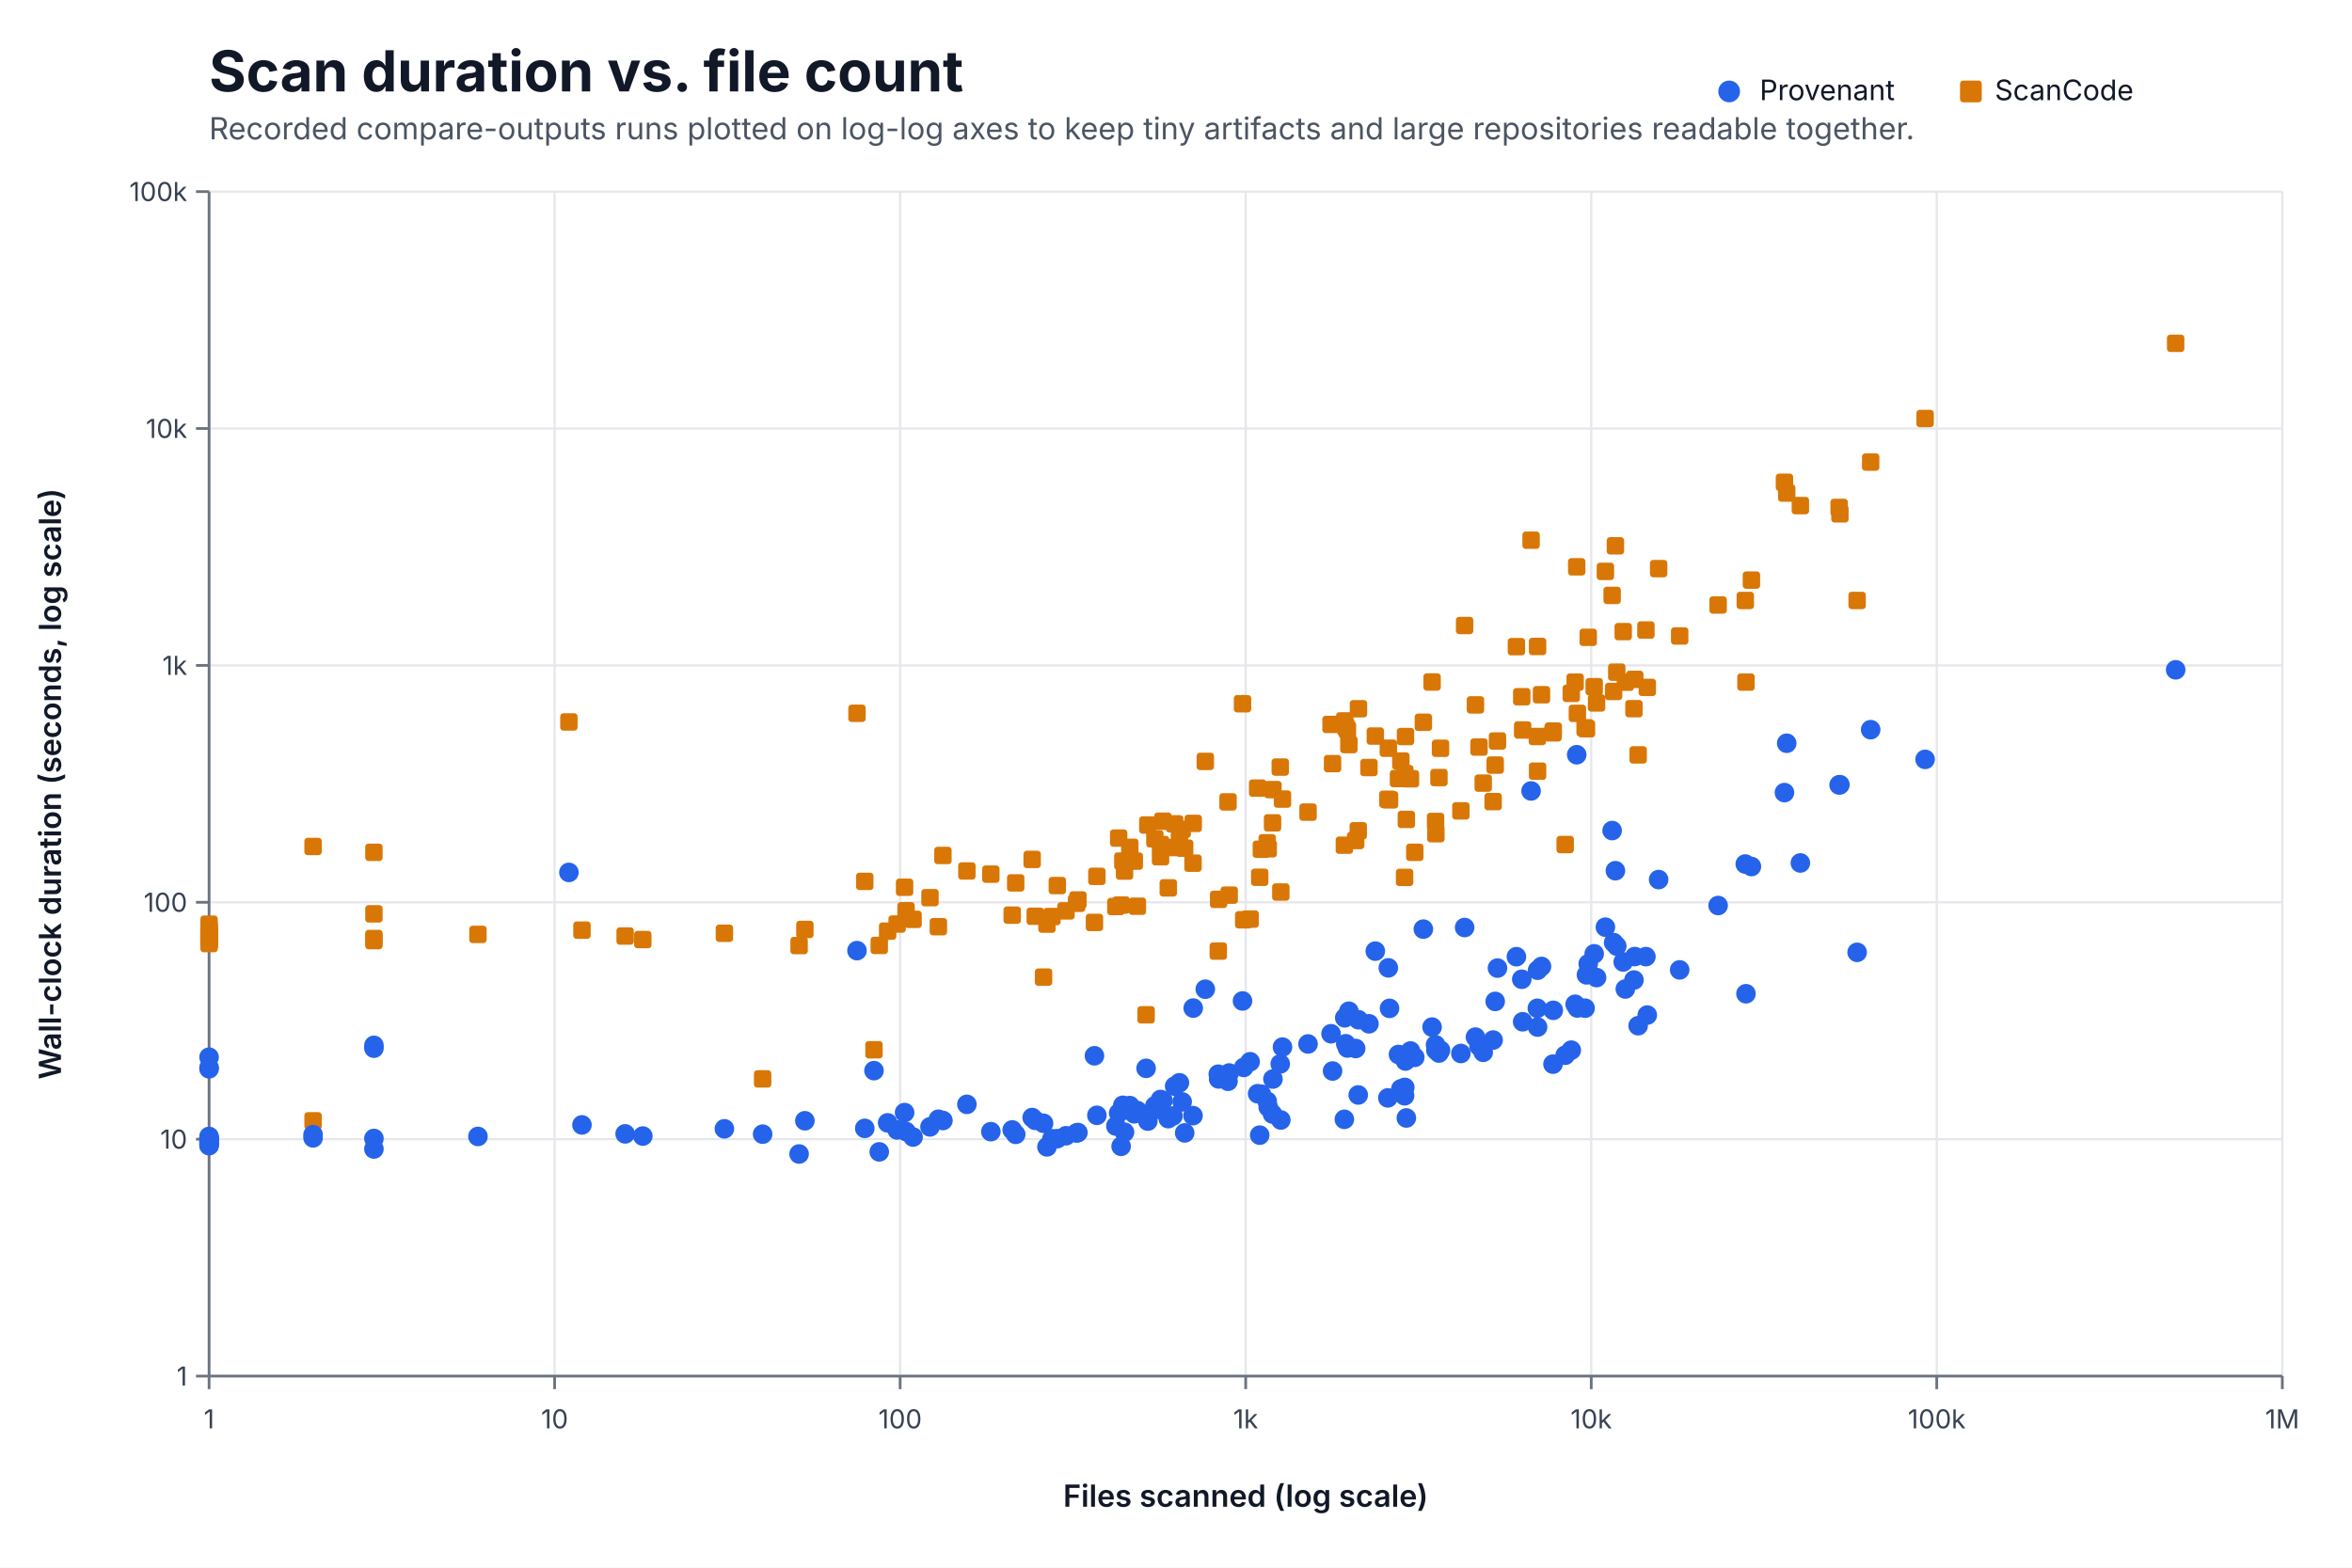
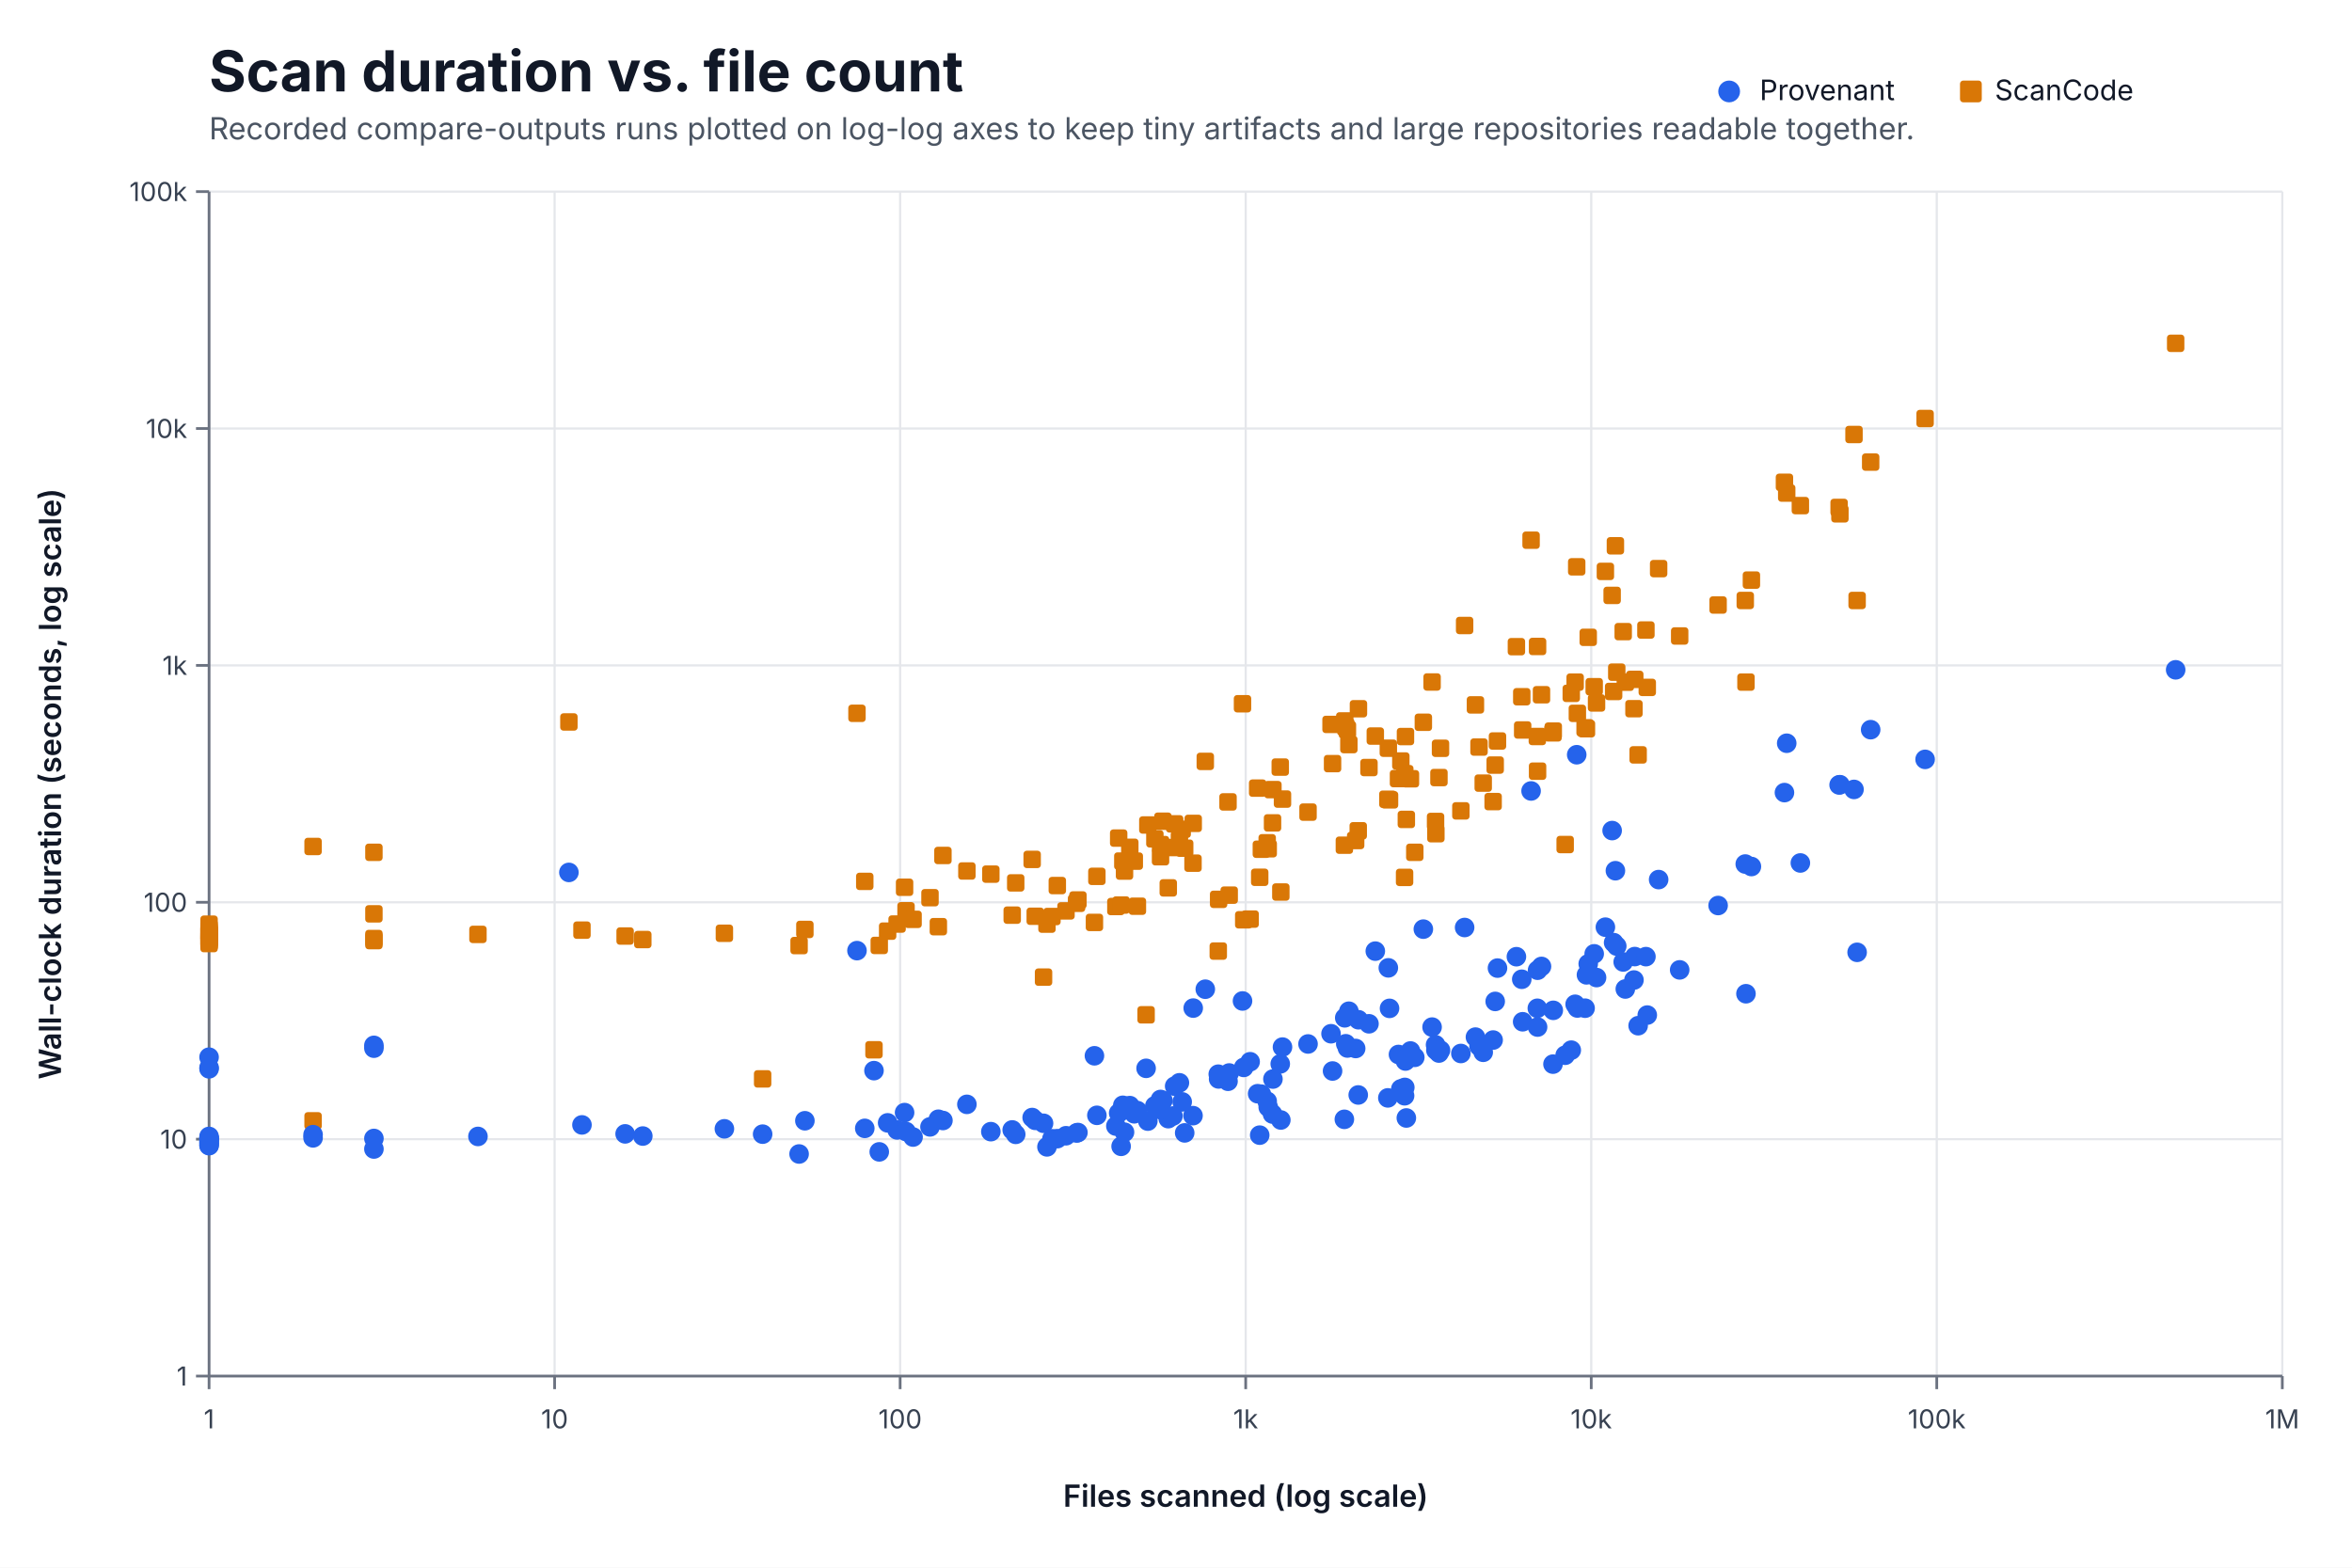
<svg xmlns="http://www.w3.org/2000/svg" width="1080" height="720" viewBox="0 0 1080 720" role="img" aria-labelledby="title desc">
  <style>
    text { font-family: -apple-system, BlinkMacSystemFont, "Segoe UI", sans-serif; fill: #111827; }
    .title { font-size: 26px; font-weight: 700; }
    .subtitle { font-size: 14px; fill: #4b5563; }
    .axis-label { font-size: 14px; font-weight: 600; }
    .tick { font-size: 12px; fill: #374151; }
    .grid { stroke: #e5e7eb; stroke-width: 1; }
    .axis { stroke: #6b7280; stroke-width: 1.25; }
    .legend-label { font-size: 13px; }
  </style>
  <rect x="0" y="0" width="1080" height="720" fill="white" />
  <text class="title" x="96" y="42">Scan duration vs. file count</text>
  <text class="subtitle" x="96" y="64">Recorded compare-outputs runs plotted on log-log axes to keep tiny artifacts and large repositories readable together.</text>
  <line class="grid" x1="96.00" y1="632.00" x2="1048.00" y2="632.00" />
  <line class="grid" x1="96.00" y1="523.20" x2="1048.00" y2="523.20" />
  <line class="grid" x1="96.00" y1="414.40" x2="1048.00" y2="414.40" />
  <line class="grid" x1="96.00" y1="305.60" x2="1048.00" y2="305.60" />
  <line class="grid" x1="96.00" y1="196.80" x2="1048.00" y2="196.80" />
  <line class="grid" x1="96.00" y1="88.00" x2="1048.00" y2="88.00" />
  <line class="grid" x1="96.00" y1="88.00" x2="96.00" y2="632.00" />
  <line class="grid" x1="254.67" y1="88.00" x2="254.67" y2="632.00" />
  <line class="grid" x1="413.33" y1="88.00" x2="413.33" y2="632.00" />
  <line class="grid" x1="572.00" y1="88.00" x2="572.00" y2="632.00" />
  <line class="grid" x1="730.67" y1="88.00" x2="730.67" y2="632.00" />
  <line class="grid" x1="889.33" y1="88.00" x2="889.33" y2="632.00" />
  <line class="grid" x1="1048.00" y1="88.00" x2="1048.00" y2="632.00" />
  <line class="axis" x1="96.00" y1="632.00" x2="1048.00" y2="632.00" />
  <line class="axis" x1="96.00" y1="88.00" x2="96.00" y2="632.00" />
  <line class="axis" x1="96.00" y1="632.00" x2="96.00" y2="638.00" />
  <text class="tick" x="96.00" y="656.00" text-anchor="middle">1</text>
  <line class="axis" x1="254.67" y1="632.00" x2="254.67" y2="638.00" />
  <text class="tick" x="254.67" y="656.00" text-anchor="middle">10</text>
  <line class="axis" x1="413.33" y1="632.00" x2="413.33" y2="638.00" />
  <text class="tick" x="413.33" y="656.00" text-anchor="middle">100</text>
  <line class="axis" x1="572.00" y1="632.00" x2="572.00" y2="638.00" />
  <text class="tick" x="572.00" y="656.00" text-anchor="middle">1k</text>
  <line class="axis" x1="730.67" y1="632.00" x2="730.67" y2="638.00" />
  <text class="tick" x="730.67" y="656.00" text-anchor="middle">10k</text>
  <line class="axis" x1="889.33" y1="632.00" x2="889.33" y2="638.00" />
  <text class="tick" x="889.33" y="656.00" text-anchor="middle">100k</text>
  <line class="axis" x1="1048.00" y1="632.00" x2="1048.00" y2="638.00" />
  <text class="tick" x="1048.00" y="656.00" text-anchor="middle">1M</text>
  <line class="axis" x1="90.00" y1="632.00" x2="96.00" y2="632.00" />
  <text class="tick" x="86.00" y="632.00" text-anchor="end" dominant-baseline="middle">1</text>
  <line class="axis" x1="90.00" y1="523.20" x2="96.00" y2="523.20" />
  <text class="tick" x="86.00" y="523.20" text-anchor="end" dominant-baseline="middle">10</text>
  <line class="axis" x1="90.00" y1="414.40" x2="96.00" y2="414.40" />
  <text class="tick" x="86.00" y="414.40" text-anchor="end" dominant-baseline="middle">100</text>
  <line class="axis" x1="90.00" y1="305.60" x2="96.00" y2="305.60" />
  <text class="tick" x="86.00" y="305.60" text-anchor="end" dominant-baseline="middle">1k</text>
  <line class="axis" x1="90.00" y1="196.80" x2="96.00" y2="196.80" />
  <text class="tick" x="86.00" y="196.80" text-anchor="end" dominant-baseline="middle">10k</text>
  <line class="axis" x1="90.00" y1="88.00" x2="96.00" y2="88.00" />
  <text class="tick" x="86.00" y="88.00" text-anchor="end" dominant-baseline="middle">100k</text>
  <text class="axis-label" x="572.00" y="692.00" text-anchor="middle">Files scanned (log scale)</text>
  <text class="axis-label" x="28" y="360.00" transform="rotate(-90 28 360.00)" text-anchor="middle">Wall-clock duration (seconds, log scale)</text>
  <g aria-label="Legend">
    <circle cx="794" cy="42" r="5" fill="#2563eb" />
    <text class="legend-label" x="808" y="46">Provenant</text>
    <rect x="900" y="37" width="10" height="10" fill="#d97706" rx="1.5" />
    <text class="legend-label" x="916" y="46">ScanCode</text>
  </g>
  <g aria-label="ScanCode points">
    <rect x="92.00" y="420.46" width="8" height="8" fill="#d97706" rx="1.5" />
    <rect x="92.00" y="423.47" width="8" height="8" fill="#d97706" rx="1.5" />
    <rect x="92.00" y="425.26" width="8" height="8" fill="#d97706" rx="1.5" />
    <rect x="92.00" y="424.52" width="8" height="8" fill="#d97706" rx="1.5" />
    <rect x="92.00" y="427.27" width="8" height="8" fill="#d97706" rx="1.5" />
    <rect x="92.00" y="422.38" width="8" height="8" fill="#d97706" rx="1.5" />
    <rect x="92.00" y="429.37" width="8" height="8" fill="#d97706" rx="1.5" />
    <rect x="92.00" y="428.44" width="8" height="8" fill="#d97706" rx="1.5" />
    <rect x="92.00" y="427.25" width="8" height="8" fill="#d97706" rx="1.5" />
    <rect x="92.00" y="424.52" width="8" height="8" fill="#d97706" rx="1.5" />
    <rect x="92.00" y="427.69" width="8" height="8" fill="#d97706" rx="1.5" />
    <rect x="92.00" y="424.87" width="8" height="8" fill="#d97706" rx="1.5" />
    <rect x="92.00" y="428.71" width="8" height="8" fill="#d97706" rx="1.5" />
    <rect x="139.76" y="510.78" width="8" height="8" fill="#d97706" rx="1.5" />
    <rect x="139.76" y="384.76" width="8" height="8" fill="#d97706" rx="1.5" />
    <rect x="167.70" y="427.04" width="8" height="8" fill="#d97706" rx="1.5" />
    <rect x="167.70" y="387.45" width="8" height="8" fill="#d97706" rx="1.5" />
    <rect x="167.70" y="427.99" width="8" height="8" fill="#d97706" rx="1.5" />
    <rect x="167.70" y="415.71" width="8" height="8" fill="#d97706" rx="1.5" />
    <rect x="215.47" y="425.14" width="8" height="8" fill="#d97706" rx="1.5" />
    <rect x="257.23" y="327.58" width="8" height="8" fill="#d97706" rx="1.5" />
    <rect x="263.23" y="423.19" width="8" height="8" fill="#d97706" rx="1.5" />
    <rect x="283.05" y="425.90" width="8" height="8" fill="#d97706" rx="1.5" />
    <rect x="291.17" y="427.52" width="8" height="8" fill="#d97706" rx="1.5" />
    <rect x="328.63" y="424.63" width="8" height="8" fill="#d97706" rx="1.5" />
    <rect x="346.19" y="491.51" width="8" height="8" fill="#d97706" rx="1.5" />
    <rect x="362.93" y="430.28" width="8" height="8" fill="#d97706" rx="1.5" />
    <rect x="365.59" y="422.87" width="8" height="8" fill="#d97706" rx="1.5" />
    <rect x="389.51" y="323.61" width="8" height="8" fill="#d97706" rx="1.5" />
    <rect x="393.09" y="400.80" width="8" height="8" fill="#d97706" rx="1.5" />
    <rect x="397.32" y="478.15" width="8" height="8" fill="#d97706" rx="1.5" />
    <rect x="399.74" y="430.21" width="8" height="8" fill="#d97706" rx="1.5" />
    <rect x="403.59" y="423.65" width="8" height="8" fill="#d97706" rx="1.5" />
    <rect x="407.94" y="420.39" width="8" height="8" fill="#d97706" rx="1.5" />
    <rect x="411.37" y="403.50" width="8" height="8" fill="#d97706" rx="1.5" />
    <rect x="412.04" y="414.30" width="8" height="8" fill="#d97706" rx="1.5" />
    <rect x="415.27" y="418.23" width="8" height="8" fill="#d97706" rx="1.5" />
    <rect x="423.04" y="408.29" width="8" height="8" fill="#d97706" rx="1.5" />
    <rect x="426.88" y="421.60" width="8" height="8" fill="#d97706" rx="1.5" />
    <rect x="428.98" y="388.90" width="8" height="8" fill="#d97706" rx="1.5" />
    <rect x="439.98" y="396.02" width="8" height="8" fill="#d97706" rx="1.5" />
    <rect x="450.98" y="397.47" width="8" height="8" fill="#d97706" rx="1.5" />
    <rect x="460.79" y="416.30" width="8" height="8" fill="#d97706" rx="1.5" />
    <rect x="462.40" y="401.49" width="8" height="8" fill="#d97706" rx="1.5" />
    <rect x="469.95" y="390.71" width="8" height="8" fill="#d97706" rx="1.5" />
    <rect x="471.36" y="416.81" width="8" height="8" fill="#d97706" rx="1.5" />
    <rect x="475.18" y="444.77" width="8" height="8" fill="#d97706" rx="1.5" />
    <rect x="476.75" y="420.44" width="8" height="8" fill="#d97706" rx="1.5" />
    <rect x="479.04" y="416.95" width="8" height="8" fill="#d97706" rx="1.5" />
    <rect x="481.50" y="402.72" width="8" height="8" fill="#d97706" rx="1.5" />
    <rect x="485.49" y="414.35" width="8" height="8" fill="#d97706" rx="1.5" />
    <rect x="490.34" y="410.86" width="8" height="8" fill="#d97706" rx="1.5" />
    <rect x="490.97" y="409.34" width="8" height="8" fill="#d97706" rx="1.5" />
    <rect x="498.55" y="419.64" width="8" height="8" fill="#d97706" rx="1.5" />
    <rect x="499.67" y="398.49" width="8" height="8" fill="#d97706" rx="1.5" />
    <rect x="508.39" y="412.34" width="8" height="8" fill="#d97706" rx="1.5" />
    <rect x="509.68" y="380.92" width="8" height="8" fill="#d97706" rx="1.5" />
    <rect x="510.80" y="411.66" width="8" height="8" fill="#d97706" rx="1.5" />
    <rect x="511.58" y="391.47" width="8" height="8" fill="#d97706" rx="1.5" />
    <rect x="512.36" y="396.07" width="8" height="8" fill="#d97706" rx="1.5" />
    <rect x="514.79" y="385.13" width="8" height="8" fill="#d97706" rx="1.5" />
    <rect x="516.85" y="391.50" width="8" height="8" fill="#d97706" rx="1.5" />
    <rect x="518.28" y="412.20" width="8" height="8" fill="#d97706" rx="1.5" />
    <rect x="522.27" y="462.08" width="8" height="8" fill="#d97706" rx="1.5" />
    <rect x="523.07" y="374.90" width="8" height="8" fill="#d97706" rx="1.5" />
    <rect x="526.30" y="381.25" width="8" height="8" fill="#d97706" rx="1.5" />
    <rect x="528.90" y="383.91" width="8" height="8" fill="#d97706" rx="1.5" />
    <rect x="528.90" y="389.48" width="8" height="8" fill="#d97706" rx="1.5" />
    <rect x="529.99" y="373.16" width="8" height="8" fill="#d97706" rx="1.5" />
    <rect x="532.45" y="403.78" width="8" height="8" fill="#d97706" rx="1.5" />
    <rect x="534.61" y="385.27" width="8" height="8" fill="#d97706" rx="1.5" />
    <rect x="535.39" y="374.38" width="8" height="8" fill="#d97706" rx="1.5" />
    <rect x="537.57" y="381.59" width="8" height="8" fill="#d97706" rx="1.5" />
    <rect x="538.84" y="376.84" width="8" height="8" fill="#d97706" rx="1.5" />
    <rect x="539.99" y="385.56" width="8" height="8" fill="#d97706" rx="1.5" />
    <rect x="543.81" y="392.44" width="8" height="8" fill="#d97706" rx="1.5" />
    <rect x="543.91" y="374.16" width="8" height="8" fill="#d97706" rx="1.5" />
    <rect x="549.45" y="345.68" width="8" height="8" fill="#d97706" rx="1.5" />
    <rect x="555.41" y="432.81" width="8" height="8" fill="#d97706" rx="1.5" />
    <rect x="555.57" y="409.04" width="8" height="8" fill="#d97706" rx="1.5" />
    <rect x="559.89" y="364.30" width="8" height="8" fill="#d97706" rx="1.5" />
    <rect x="560.43" y="407.11" width="8" height="8" fill="#d97706" rx="1.5" />
    <rect x="566.54" y="319.22" width="8" height="8" fill="#d97706" rx="1.5" />
    <rect x="567.10" y="418.44" width="8" height="8" fill="#d97706" rx="1.5" />
    <rect x="570.04" y="418.11" width="8" height="8" fill="#d97706" rx="1.5" />
    <rect x="573.49" y="357.97" width="8" height="8" fill="#d97706" rx="1.5" />
    <rect x="574.44" y="398.92" width="8" height="8" fill="#d97706" rx="1.5" />
    <rect x="575.19" y="386.04" width="8" height="8" fill="#d97706" rx="1.5" />
    <rect x="577.87" y="383.06" width="8" height="8" fill="#d97706" rx="1.5" />
    <rect x="578.35" y="385.81" width="8" height="8" fill="#d97706" rx="1.5" />
    <rect x="580.33" y="373.93" width="8" height="8" fill="#d97706" rx="1.5" />
    <rect x="580.51" y="358.66" width="8" height="8" fill="#d97706" rx="1.5" />
    <rect x="583.87" y="348.30" width="8" height="8" fill="#d97706" rx="1.5" />
    <rect x="584.14" y="405.69" width="8" height="8" fill="#d97706" rx="1.5" />
    <rect x="584.90" y="363.00" width="8" height="8" fill="#d97706" rx="1.5" />
    <rect x="596.63" y="368.99" width="8" height="8" fill="#d97706" rx="1.5" />
    <rect x="607.19" y="328.71" width="8" height="8" fill="#d97706" rx="1.5" />
    <rect x="607.89" y="346.71" width="8" height="8" fill="#d97706" rx="1.5" />
    <rect x="613.31" y="384.18" width="8" height="8" fill="#d97706" rx="1.5" />
    <rect x="613.49" y="327.10" width="8" height="8" fill="#d97706" rx="1.5" />
    <rect x="613.95" y="329.87" width="8" height="8" fill="#d97706" rx="1.5" />
    <rect x="614.72" y="331.19" width="8" height="8" fill="#d97706" rx="1.5" />
    <rect x="615.38" y="337.97" width="8" height="8" fill="#d97706" rx="1.5" />
    <rect x="618.50" y="382.03" width="8" height="8" fill="#d97706" rx="1.5" />
    <rect x="619.68" y="377.56" width="8" height="8" fill="#d97706" rx="1.5" />
    <rect x="619.78" y="321.51" width="8" height="8" fill="#d97706" rx="1.5" />
    <rect x="624.61" y="348.51" width="8" height="8" fill="#d97706" rx="1.5" />
    <rect x="627.52" y="334.06" width="8" height="8" fill="#d97706" rx="1.5" />
    <rect x="633.28" y="363.07" width="8" height="8" fill="#d97706" rx="1.5" />
    <rect x="633.50" y="339.64" width="8" height="8" fill="#d97706" rx="1.5" />
    <rect x="634.05" y="363.36" width="8" height="8" fill="#d97706" rx="1.5" />
    <rect x="638.16" y="353.58" width="8" height="8" fill="#d97706" rx="1.5" />
    <rect x="639.24" y="345.52" width="8" height="8" fill="#d97706" rx="1.5" />
    <rect x="640.96" y="398.96" width="8" height="8" fill="#d97706" rx="1.5" />
    <rect x="641.06" y="351.33" width="8" height="8" fill="#d97706" rx="1.5" />
    <rect x="641.37" y="334.28" width="8" height="8" fill="#d97706" rx="1.5" />
    <rect x="641.77" y="372.34" width="8" height="8" fill="#d97706" rx="1.5" />
    <rect x="643.66" y="353.67" width="8" height="8" fill="#d97706" rx="1.5" />
    <rect x="645.65" y="387.44" width="8" height="8" fill="#d97706" rx="1.5" />
    <rect x="649.58" y="327.73" width="8" height="8" fill="#d97706" rx="1.5" />
    <rect x="653.59" y="309.22" width="8" height="8" fill="#d97706" rx="1.5" />
    <rect x="655.19" y="373.28" width="8" height="8" fill="#d97706" rx="1.5" />
    <rect x="655.34" y="378.89" width="8" height="8" fill="#d97706" rx="1.5" />
    <rect x="656.74" y="353.11" width="8" height="8" fill="#d97706" rx="1.5" />
    <rect x="657.46" y="339.67" width="8" height="8" fill="#d97706" rx="1.5" />
    <rect x="666.81" y="368.42" width="8" height="8" fill="#d97706" rx="1.5" />
    <rect x="668.53" y="283.27" width="8" height="8" fill="#d97706" rx="1.5" />
    <rect x="673.50" y="319.74" width="8" height="8" fill="#d97706" rx="1.5" />
    <rect x="675.14" y="339.11" width="8" height="8" fill="#d97706" rx="1.5" />
    <rect x="677.07" y="355.67" width="8" height="8" fill="#d97706" rx="1.5" />
    <rect x="681.62" y="364.16" width="8" height="8" fill="#d97706" rx="1.5" />
    <rect x="682.57" y="347.38" width="8" height="8" fill="#d97706" rx="1.5" />
    <rect x="683.62" y="336.32" width="8" height="8" fill="#d97706" rx="1.5" />
    <rect x="692.31" y="293.00" width="8" height="8" fill="#d97706" rx="1.5" />
    <rect x="694.77" y="315.99" width="8" height="8" fill="#d97706" rx="1.5" />
    <rect x="695.18" y="331.26" width="8" height="8" fill="#d97706" rx="1.5" />
    <rect x="699.05" y="244.10" width="8" height="8" fill="#d97706" rx="1.5" />
    <rect x="701.92" y="334.25" width="8" height="8" fill="#d97706" rx="1.5" />
    <rect x="702.03" y="350.18" width="8" height="8" fill="#d97706" rx="1.5" />
    <rect x="702.03" y="292.91" width="8" height="8" fill="#d97706" rx="1.5" />
    <rect x="703.83" y="315.08" width="8" height="8" fill="#d97706" rx="1.5" />
    <rect x="709.11" y="332.59" width="8" height="8" fill="#d97706" rx="1.5" />
    <rect x="709.24" y="331.79" width="8" height="8" fill="#d97706" rx="1.5" />
    <rect x="714.70" y="383.87" width="8" height="8" fill="#d97706" rx="1.5" />
    <rect x="717.50" y="314.45" width="8" height="8" fill="#d97706" rx="1.5" />
    <rect x="719.28" y="309.28" width="8" height="8" fill="#d97706" rx="1.5" />
    <rect x="720.00" y="256.33" width="8" height="8" fill="#d97706" rx="1.5" />
    <rect x="720.30" y="323.62" width="8" height="8" fill="#d97706" rx="1.5" />
    <rect x="723.85" y="330.25" width="8" height="8" fill="#d97706" rx="1.5" />
    <rect x="724.48" y="330.69" width="8" height="8" fill="#d97706" rx="1.5" />
    <rect x="725.29" y="288.71" width="8" height="8" fill="#d97706" rx="1.5" />
    <rect x="728.03" y="311.39" width="8" height="8" fill="#d97706" rx="1.5" />
    <rect x="729.11" y="318.85" width="8" height="8" fill="#d97706" rx="1.5" />
    <rect x="733.17" y="258.43" width="8" height="8" fill="#d97706" rx="1.5" />
    <rect x="736.27" y="269.45" width="8" height="8" fill="#d97706" rx="1.5" />
    <rect x="736.95" y="313.57" width="8" height="8" fill="#d97706" rx="1.5" />
    <rect x="737.77" y="246.68" width="8" height="8" fill="#d97706" rx="1.5" />
    <rect x="738.39" y="304.71" width="8" height="8" fill="#d97706" rx="1.5" />
    <rect x="741.35" y="286.09" width="8" height="8" fill="#d97706" rx="1.5" />
    <rect x="742.32" y="309.33" width="8" height="8" fill="#d97706" rx="1.5" />
    <rect x="746.29" y="321.48" width="8" height="8" fill="#d97706" rx="1.5" />
    <rect x="746.66" y="308.03" width="8" height="8" fill="#d97706" rx="1.5" />
    <rect x="748.21" y="342.70" width="8" height="8" fill="#d97706" rx="1.5" />
    <rect x="751.78" y="285.35" width="8" height="8" fill="#d97706" rx="1.5" />
    <rect x="752.40" y="311.70" width="8" height="8" fill="#d97706" rx="1.5" />
    <rect x="757.62" y="257.15" width="8" height="8" fill="#d97706" rx="1.5" />
    <rect x="767.28" y="288.09" width="8" height="8" fill="#d97706" rx="1.5" />
    <rect x="784.93" y="273.87" width="8" height="8" fill="#d97706" rx="1.5" />
    <rect x="797.40" y="271.78" width="8" height="8" fill="#d97706" rx="1.5" />
    <rect x="797.72" y="309.27" width="8" height="8" fill="#d97706" rx="1.5" />
    <rect x="800.22" y="262.42" width="8" height="8" fill="#d97706" rx="1.5" />
    <rect x="815.39" y="217.51" width="8" height="8" fill="#d97706" rx="1.5" />
    <rect x="816.43" y="222.46" width="8" height="8" fill="#d97706" rx="1.5" />
    <rect x="822.70" y="228.21" width="8" height="8" fill="#d97706" rx="1.5" />
    <rect x="840.49" y="229.06" width="8" height="8" fill="#d97706" rx="1.5" />
    <rect x="840.86" y="231.99" width="8" height="8" fill="#d97706" rx="1.5" />
+     <rect x="847.33" y="195.56" width="8" height="8" fill="#d97706" rx="1.5" />
    <rect x="848.76" y="271.78" width="8" height="8" fill="#d97706" rx="1.5" />
    <rect x="854.98" y="208.23" width="8" height="8" fill="#d97706" rx="1.5" />
    <rect x="879.98" y="188.22" width="8" height="8" fill="#d97706" rx="1.5" />
    <rect x="995.03" y="153.67" width="8" height="8" fill="#d97706" rx="1.5" />
  </g>
  <g aria-label="Provenant points">
    <circle cx="96.00" cy="522.92" r="4.5" fill="#2563eb" />
    <circle cx="96.00" cy="522.78" r="4.5" fill="#2563eb" />
    <circle cx="96.00" cy="522.68" r="4.5" fill="#2563eb" />
    <circle cx="96.00" cy="521.94" r="4.5" fill="#2563eb" />
    <circle cx="96.00" cy="524.83" r="4.5" fill="#2563eb" />
    <circle cx="96.00" cy="490.35" r="4.5" fill="#2563eb" />
    <circle cx="96.00" cy="485.54" r="4.5" fill="#2563eb" />
    <circle cx="96.00" cy="526.17" r="4.5" fill="#2563eb" />
    <circle cx="96.00" cy="524.11" r="4.5" fill="#2563eb" />
    <circle cx="96.00" cy="525.13" r="4.5" fill="#2563eb" />
    <circle cx="96.00" cy="523.72" r="4.5" fill="#2563eb" />
    <circle cx="96.00" cy="490.88" r="4.5" fill="#2563eb" />
    <circle cx="96.00" cy="525.97" r="4.5" fill="#2563eb" />
    <circle cx="143.76" cy="521.12" r="4.5" fill="#2563eb" />
    <circle cx="143.76" cy="522.59" r="4.5" fill="#2563eb" />
    <circle cx="171.70" cy="522.87" r="4.5" fill="#2563eb" />
    <circle cx="171.70" cy="527.71" r="4.5" fill="#2563eb" />
    <circle cx="171.70" cy="480.11" r="4.5" fill="#2563eb" />
    <circle cx="171.70" cy="481.40" r="4.5" fill="#2563eb" />
    <circle cx="219.47" cy="521.94" r="4.5" fill="#2563eb" />
    <circle cx="261.23" cy="400.68" r="4.5" fill="#2563eb" />
    <circle cx="267.23" cy="516.64" r="4.5" fill="#2563eb" />
    <circle cx="287.05" cy="520.76" r="4.5" fill="#2563eb" />
    <circle cx="295.17" cy="521.76" r="4.5" fill="#2563eb" />
    <circle cx="332.63" cy="518.44" r="4.5" fill="#2563eb" />
    <circle cx="350.19" cy="520.89" r="4.5" fill="#2563eb" />
    <circle cx="366.93" cy="530.00" r="4.5" fill="#2563eb" />
    <circle cx="369.59" cy="514.74" r="4.5" fill="#2563eb" />
    <circle cx="393.51" cy="436.60" r="4.5" fill="#2563eb" />
    <circle cx="397.09" cy="518.23" r="4.5" fill="#2563eb" />
    <circle cx="401.32" cy="491.72" r="4.5" fill="#2563eb" />
    <circle cx="403.74" cy="529.03" r="4.5" fill="#2563eb" />
    <circle cx="407.59" cy="515.70" r="4.5" fill="#2563eb" />
    <circle cx="411.94" cy="518.95" r="4.5" fill="#2563eb" />
    <circle cx="415.37" cy="510.99" r="4.5" fill="#2563eb" />
    <circle cx="416.04" cy="519.69" r="4.5" fill="#2563eb" />
    <circle cx="419.27" cy="522.22" r="4.5" fill="#2563eb" />
    <circle cx="427.04" cy="517.55" r="4.5" fill="#2563eb" />
    <circle cx="430.88" cy="514.04" r="4.5" fill="#2563eb" />
    <circle cx="432.98" cy="514.62" r="4.5" fill="#2563eb" />
    <circle cx="443.98" cy="507.20" r="4.5" fill="#2563eb" />
    <circle cx="454.98" cy="519.74" r="4.5" fill="#2563eb" />
    <circle cx="464.79" cy="518.95" r="4.5" fill="#2563eb" />
    <circle cx="466.40" cy="520.98" r="4.5" fill="#2563eb" />
    <circle cx="473.95" cy="513.26" r="4.5" fill="#2563eb" />
    <circle cx="475.36" cy="514.55" r="4.5" fill="#2563eb" />
    <circle cx="479.18" cy="515.90" r="4.5" fill="#2563eb" />
    <circle cx="480.75" cy="526.73" r="4.5" fill="#2563eb" />
    <circle cx="483.04" cy="523.01" r="4.5" fill="#2563eb" />
    <circle cx="485.50" cy="522.96" r="4.5" fill="#2563eb" />
    <circle cx="489.49" cy="521.62" r="4.5" fill="#2563eb" />
    <circle cx="494.34" cy="520.36" r="4.5" fill="#2563eb" />
    <circle cx="494.97" cy="520.14" r="4.5" fill="#2563eb" />
    <circle cx="502.55" cy="484.90" r="4.5" fill="#2563eb" />
    <circle cx="503.67" cy="512.24" r="4.5" fill="#2563eb" />
    <circle cx="512.39" cy="517.17" r="4.5" fill="#2563eb" />
    <circle cx="513.68" cy="511.20" r="4.5" fill="#2563eb" />
    <circle cx="514.80" cy="526.48" r="4.5" fill="#2563eb" />
    <circle cx="515.58" cy="507.64" r="4.5" fill="#2563eb" />
    <circle cx="516.36" cy="520.00" r="4.5" fill="#2563eb" />
    <circle cx="518.79" cy="507.78" r="4.5" fill="#2563eb" />
    <circle cx="520.85" cy="511.54" r="4.5" fill="#2563eb" />
    <circle cx="522.28" cy="510.08" r="4.5" fill="#2563eb" />
    <circle cx="526.27" cy="490.66" r="4.5" fill="#2563eb" />
    <circle cx="527.07" cy="514.90" r="4.5" fill="#2563eb" />
    <circle cx="530.30" cy="507.88" r="4.5" fill="#2563eb" />
    <circle cx="532.90" cy="504.96" r="4.5" fill="#2563eb" />
    <circle cx="532.90" cy="509.65" r="4.5" fill="#2563eb" />
    <circle cx="533.99" cy="505.42" r="4.5" fill="#2563eb" />
    <circle cx="536.45" cy="513.77" r="4.5" fill="#2563eb" />
    <circle cx="538.61" cy="512.54" r="4.5" fill="#2563eb" />
    <circle cx="539.39" cy="498.86" r="4.5" fill="#2563eb" />
    <circle cx="541.57" cy="497.30" r="4.5" fill="#2563eb" />
    <circle cx="542.84" cy="506.07" r="4.5" fill="#2563eb" />
    <circle cx="543.99" cy="520.31" r="4.5" fill="#2563eb" />
    <circle cx="547.81" cy="512.39" r="4.5" fill="#2563eb" />
    <circle cx="547.91" cy="462.99" r="4.5" fill="#2563eb" />
    <circle cx="553.45" cy="454.32" r="4.5" fill="#2563eb" />
    <circle cx="559.41" cy="493.35" r="4.5" fill="#2563eb" />
    <circle cx="559.57" cy="495.53" r="4.5" fill="#2563eb" />
    <circle cx="563.89" cy="496.60" r="4.5" fill="#2563eb" />
    <circle cx="564.43" cy="492.80" r="4.5" fill="#2563eb" />
    <circle cx="570.54" cy="459.72" r="4.5" fill="#2563eb" />
    <circle cx="571.10" cy="490.24" r="4.5" fill="#2563eb" />
    <circle cx="574.04" cy="487.63" r="4.5" fill="#2563eb" />
    <circle cx="577.49" cy="502.31" r="4.5" fill="#2563eb" />
    <circle cx="578.44" cy="521.35" r="4.5" fill="#2563eb" />
    <circle cx="579.19" cy="502.52" r="4.5" fill="#2563eb" />
    <circle cx="581.87" cy="505.77" r="4.5" fill="#2563eb" />
    <circle cx="582.35" cy="508.50" r="4.5" fill="#2563eb" />
    <circle cx="584.33" cy="511.65" r="4.5" fill="#2563eb" />
    <circle cx="584.51" cy="495.58" r="4.5" fill="#2563eb" />
    <circle cx="587.87" cy="488.62" r="4.5" fill="#2563eb" />
    <circle cx="588.14" cy="514.39" r="4.5" fill="#2563eb" />
    <circle cx="588.90" cy="480.90" r="4.5" fill="#2563eb" />
    <circle cx="600.63" cy="479.47" r="4.5" fill="#2563eb" />
    <circle cx="611.19" cy="474.77" r="4.5" fill="#2563eb" />
    <circle cx="611.89" cy="491.89" r="4.5" fill="#2563eb" />
    <circle cx="617.31" cy="514.08" r="4.5" fill="#2563eb" />
    <circle cx="617.49" cy="467.46" r="4.5" fill="#2563eb" />
    <circle cx="617.95" cy="479.38" r="4.5" fill="#2563eb" />
    <circle cx="618.72" cy="481.32" r="4.5" fill="#2563eb" />
    <circle cx="619.38" cy="464.43" r="4.5" fill="#2563eb" />
    <circle cx="622.50" cy="481.54" r="4.5" fill="#2563eb" />
    <circle cx="623.68" cy="502.89" r="4.5" fill="#2563eb" />
    <circle cx="623.78" cy="468.34" r="4.5" fill="#2563eb" />
    <circle cx="628.61" cy="470.20" r="4.5" fill="#2563eb" />
    <circle cx="631.52" cy="436.83" r="4.5" fill="#2563eb" />
    <circle cx="637.28" cy="504.23" r="4.5" fill="#2563eb" />
    <circle cx="637.50" cy="444.51" r="4.5" fill="#2563eb" />
    <circle cx="638.05" cy="463.12" r="4.5" fill="#2563eb" />
    <circle cx="642.16" cy="484.30" r="4.5" fill="#2563eb" />
    <circle cx="643.24" cy="500.11" r="4.5" fill="#2563eb" />
    <circle cx="644.96" cy="503.26" r="4.5" fill="#2563eb" />
    <circle cx="645.06" cy="499.42" r="4.5" fill="#2563eb" />
    <circle cx="645.37" cy="487.30" r="4.5" fill="#2563eb" />
    <circle cx="645.77" cy="513.46" r="4.5" fill="#2563eb" />
    <circle cx="647.66" cy="482.69" r="4.5" fill="#2563eb" />
    <circle cx="649.65" cy="485.60" r="4.5" fill="#2563eb" />
    <circle cx="653.58" cy="426.73" r="4.5" fill="#2563eb" />
    <circle cx="657.59" cy="471.72" r="4.5" fill="#2563eb" />
    <circle cx="659.19" cy="479.87" r="4.5" fill="#2563eb" />
    <circle cx="659.34" cy="482.33" r="4.5" fill="#2563eb" />
    <circle cx="660.74" cy="483.64" r="4.5" fill="#2563eb" />
    <circle cx="661.46" cy="482.35" r="4.5" fill="#2563eb" />
    <circle cx="670.81" cy="483.84" r="4.5" fill="#2563eb" />
    <circle cx="672.53" cy="425.98" r="4.5" fill="#2563eb" />
    <circle cx="677.50" cy="476.32" r="4.5" fill="#2563eb" />
    <circle cx="679.14" cy="480.47" r="4.5" fill="#2563eb" />
    <circle cx="681.07" cy="483.29" r="4.5" fill="#2563eb" />
    <circle cx="685.62" cy="477.67" r="4.5" fill="#2563eb" />
    <circle cx="686.57" cy="459.93" r="4.5" fill="#2563eb" />
    <circle cx="687.62" cy="444.62" r="4.5" fill="#2563eb" />
    <circle cx="696.31" cy="439.39" r="4.5" fill="#2563eb" />
    <circle cx="698.77" cy="449.75" r="4.5" fill="#2563eb" />
    <circle cx="699.18" cy="469.27" r="4.5" fill="#2563eb" />
    <circle cx="703.05" cy="363.27" r="4.5" fill="#2563eb" />
    <circle cx="705.92" cy="463.08" r="4.5" fill="#2563eb" />
    <circle cx="706.03" cy="471.70" r="4.5" fill="#2563eb" />
    <circle cx="706.03" cy="445.60" r="4.5" fill="#2563eb" />
    <circle cx="707.83" cy="443.86" r="4.5" fill="#2563eb" />
    <circle cx="713.11" cy="488.73" r="4.5" fill="#2563eb" />
    <circle cx="713.24" cy="464.02" r="4.5" fill="#2563eb" />
    <circle cx="718.70" cy="484.65" r="4.5" fill="#2563eb" />
    <circle cx="721.50" cy="482.31" r="4.5" fill="#2563eb" />
    <circle cx="723.28" cy="461.24" r="4.5" fill="#2563eb" />
    <circle cx="724.00" cy="346.63" r="4.5" fill="#2563eb" />
    <circle cx="724.30" cy="462.95" r="4.5" fill="#2563eb" />
    <circle cx="727.85" cy="463.04" r="4.5" fill="#2563eb" />
    <circle cx="728.48" cy="447.72" r="4.5" fill="#2563eb" />
    <circle cx="729.29" cy="442.66" r="4.5" fill="#2563eb" />
    <circle cx="732.03" cy="438.07" r="4.5" fill="#2563eb" />
    <circle cx="733.11" cy="448.97" r="4.5" fill="#2563eb" />
    <circle cx="737.17" cy="425.83" r="4.5" fill="#2563eb" />
    <circle cx="740.27" cy="381.46" r="4.5" fill="#2563eb" />
    <circle cx="740.95" cy="432.92" r="4.5" fill="#2563eb" />
    <circle cx="741.77" cy="399.90" r="4.5" fill="#2563eb" />
    <circle cx="742.39" cy="434.52" r="4.5" fill="#2563eb" />
    <circle cx="745.35" cy="441.80" r="4.5" fill="#2563eb" />
    <circle cx="746.32" cy="454.22" r="4.5" fill="#2563eb" />
    <circle cx="750.29" cy="450.10" r="4.5" fill="#2563eb" />
    <circle cx="750.66" cy="439.33" r="4.5" fill="#2563eb" />
    <circle cx="752.21" cy="471.08" r="4.5" fill="#2563eb" />
    <circle cx="755.78" cy="439.36" r="4.5" fill="#2563eb" />
    <circle cx="756.40" cy="466.20" r="4.5" fill="#2563eb" />
    <circle cx="761.62" cy="403.97" r="4.5" fill="#2563eb" />
    <circle cx="771.28" cy="445.44" r="4.5" fill="#2563eb" />
    <circle cx="788.93" cy="415.88" r="4.5" fill="#2563eb" />
    <circle cx="801.40" cy="396.83" r="4.5" fill="#2563eb" />
    <circle cx="801.72" cy="456.40" r="4.5" fill="#2563eb" />
    <circle cx="804.22" cy="397.97" r="4.5" fill="#2563eb" />
    <circle cx="819.39" cy="364.02" r="4.5" fill="#2563eb" />
    <circle cx="820.43" cy="341.35" r="4.5" fill="#2563eb" />
    <circle cx="826.70" cy="396.34" r="4.5" fill="#2563eb" />
    <circle cx="844.49" cy="360.50" r="4.5" fill="#2563eb" />
    <circle cx="844.86" cy="360.39" r="4.5" fill="#2563eb" />
+     <circle cx="851.33" cy="362.56" r="4.5" fill="#2563eb" />
    <circle cx="852.76" cy="437.38" r="4.5" fill="#2563eb" />
    <circle cx="858.98" cy="335.12" r="4.5" fill="#2563eb" />
    <circle cx="883.98" cy="348.76" r="4.5" fill="#2563eb" />
    <circle cx="999.03" cy="307.63" r="4.5" fill="#2563eb" />
  </g>
</svg>
